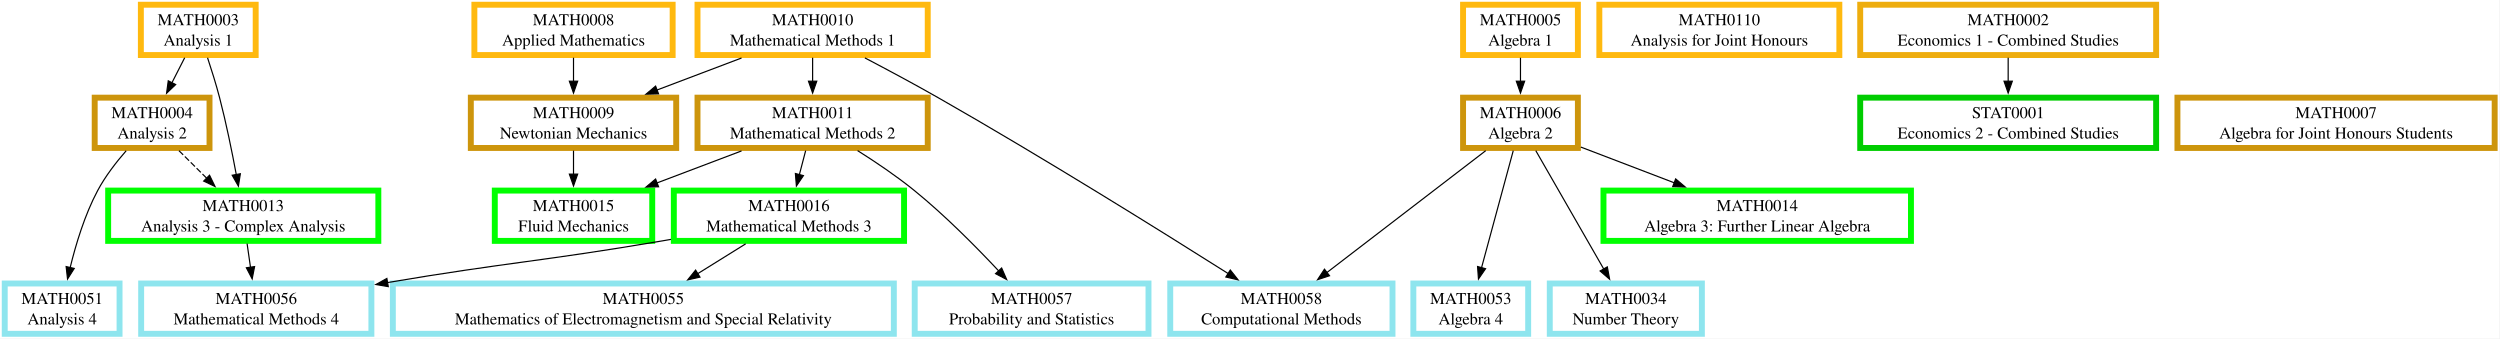
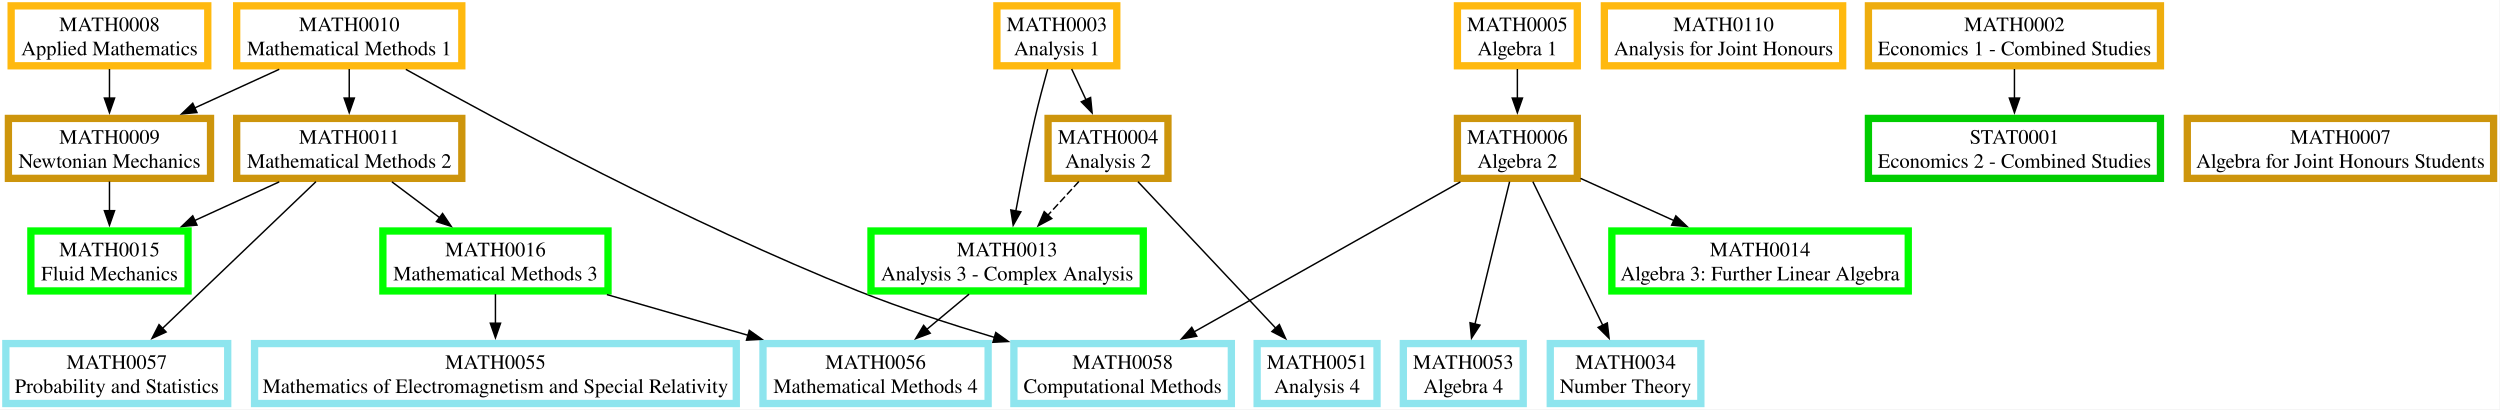
- <svg xmlns="http://www.w3.org/2000/svg" xmlns:xlink="http://www.w3.org/1999/xlink" width="2112pt" height="286pt" viewBox="0.00 0.00 2112.00 286.00">
-   <g id="graph0" class="graph" transform="scale(1 1) rotate(0) translate(4 282)">
-     <polygon fill="white" stroke="none" points="-4,4 -4,-282 2107.5,-282 2107.5,4 -4,4" />
+ <svg xmlns="http://www.w3.org/2000/svg" xmlns:xlink="http://www.w3.org/1999/xlink" width="1710pt" height="280pt" viewBox="0.00 0.00 1710.00 280.00">
+   <g id="graph0" class="graph" transform="scale(1 1) rotate(0) translate(4 276)">
+     <polygon fill="white" stroke="none" points="-4,4 -4,-276 1705.62,-276 1705.62,4 -4,4" />
    <g id="node1" class="node">
      <g id="a_node1">
-         <a xlink:href="https://www.ucl.ac.uk/mathematical-physical-sciences/sites/mathematical_physical_sciences/files/math0003.pdf" xlink:title="Year 1, term 1">
-           <polygon fill="white" stroke="#ffb90f" stroke-width="5" points="212,-278 115,-278 115,-235.5 212,-235.5 212,-278" />
-           <text xml:space="preserve" text-anchor="middle" x="163.5" y="-260.7" font-family="Times,serif" font-size="14.00">MATH0003</text>
-           <text xml:space="preserve" text-anchor="middle" x="163.5" y="-243.45" font-family="Times,serif" font-size="14.00">Analysis 1</text>
+         <a xlink:href="https://www.ucl.ac.uk/mathematical-physical-sciences/sites/mathematical_physical_sciences/files/math0010.pdf" xlink:title="Year 1, term 1">
+           <polygon fill="white" stroke="#ffb90f" stroke-width="5" points="311.88,-272 157.88,-272 157.88,-231 311.88,-231 311.88,-272" />
+           <text xml:space="preserve" text-anchor="middle" x="234.88" y="-254.7" font-family="Times,serif" font-size="14.00">MATH0010</text>
+           <text xml:space="preserve" text-anchor="middle" x="234.88" y="-238.2" font-family="Times,serif" font-size="14.00">Mathematical Methods 1</text>
+         </a>
+       </g>
+     </g>
+     <g id="node8" class="node">
+       <g id="a_node8">
+         <a xlink:href="https://www.ucl.ac.uk/mathematical-physical-sciences/sites/mathematical_physical_sciences/files/math0009.pdf" xlink:title="Year 1, term 2">
+           <polygon fill="white" stroke="#cd950c" stroke-width="5" points="140,-195 1.75,-195 1.75,-154 140,-154 140,-195" />
+           <text xml:space="preserve" text-anchor="middle" x="70.88" y="-177.7" font-family="Times,serif" font-size="14.00">MATH0009</text>
+           <text xml:space="preserve" text-anchor="middle" x="70.88" y="-161.2" font-family="Times,serif" font-size="14.00">Newtonian Mechanics</text>
+         </a>
+       </g>
+     </g>
+     <g id="edge3" class="edge">
+       <g id="a_edge3">
+         <a xlink:title="required prerequisite">
+           <path fill="none" stroke="black" d="M187,-228.61C168.89,-220.32 148.08,-210.81 129.12,-202.14" />
+           <polygon fill="black" stroke="black" points="130.74,-199.03 120.19,-198.05 127.83,-205.39 130.74,-199.03" />
        </a>
      </g>
    </g>
    <g id="node9" class="node">
      <g id="a_node9">
-         <a xlink:href="https://www.ucl.ac.uk/mathematical-physical-sciences/sites/mathematical_physical_sciences/files/math0004.pdf" xlink:title="Year 1, term 2">
-           <polygon fill="white" stroke="#cd950c" stroke-width="5" points="173,-199.5 76,-199.5 76,-157 173,-157 173,-199.5" />
-           <text xml:space="preserve" text-anchor="middle" x="124.5" y="-182.2" font-family="Times,serif" font-size="14.00">MATH0004</text>
-           <text xml:space="preserve" text-anchor="middle" x="124.5" y="-164.95" font-family="Times,serif" font-size="14.00">Analysis 2</text>
-         </a>
-       </g>
-     </g>
-     <g id="edge3" class="edge">
-       <g id="a_edge3">
-         <a xlink:title="required prerequisite">
-           <path fill="none" stroke="black" d="M152.01,-233.21C148.63,-226.58 144.86,-219.18 141.22,-212.04" />
-           <polygon fill="black" stroke="black" points="144.39,-210.56 136.73,-203.24 138.15,-213.74 144.39,-210.56" />
-         </a>
-       </g>
-     </g>
-     <g id="node12" class="node">
-       <g id="a_node12">
-         <a xlink:href="https://www.ucl.ac.uk/mathematical-physical-sciences/sites/mathematical_physical_sciences/files/math0013.pdf" xlink:title="Year 2, term 1">
-           <polygon fill="white" stroke="#00ff00" stroke-width="5" points="315.62,-121 87.37,-121 87.37,-78.5 315.62,-78.5 315.62,-121" />
-           <text xml:space="preserve" text-anchor="middle" x="201.5" y="-103.7" font-family="Times,serif" font-size="14.00">MATH0013</text>
-           <text xml:space="preserve" text-anchor="middle" x="201.5" y="-86.45" font-family="Times,serif" font-size="14.00">Analysis 3 - Complex Analysis</text>
-         </a>
-       </g>
-     </g>
-     <g id="edge6" class="edge">
-       <g id="a_edge6">
-         <a xlink:title="required prerequisite">
-           <path fill="none" stroke="black" d="M171.34,-233.2C174.73,-222.99 178.58,-210.71 181.5,-199.5 187.09,-178.05 192.04,-153.65 195.62,-134.46" />
-           <polygon fill="black" stroke="black" points="199.04,-135.22 197.4,-124.75 192.16,-133.96 199.04,-135.22" />
+         <a xlink:href="https://www.ucl.ac.uk/mathematical-physical-sciences/sites/mathematical_physical_sciences/files/math0011_3.pdf" xlink:title="Year 1, term 2">
+           <polygon fill="white" stroke="#cd950c" stroke-width="5" points="311.88,-195 157.88,-195 157.88,-154 311.88,-154 311.88,-195" />
+           <text xml:space="preserve" text-anchor="middle" x="234.88" y="-177.7" font-family="Times,serif" font-size="14.00">MATH0011</text>
+           <text xml:space="preserve" text-anchor="middle" x="234.88" y="-161.2" font-family="Times,serif" font-size="14.00">Mathematical Methods 2</text>
+         </a>
+       </g>
+     </g>
+     <g id="edge4" class="edge">
+       <g id="a_edge4">
+         <a xlink:title="required prerequisite">
+           <path fill="none" stroke="black" d="M234.88,-228.81C234.88,-222.56 234.88,-215.61 234.88,-208.83" />
+           <polygon fill="black" stroke="black" points="238.38,-208.92 234.88,-198.92 231.38,-208.92 238.38,-208.92" />
+         </a>
+       </g>
+     </g>
+     <g id="node18" class="node">
+       <g id="a_node18">
+         <a xlink:href="https://www.ucl.ac.uk/mathematical-physical-sciences/sites/mathematical_physical_sciences/files/math0058.pdf" xlink:title="Year 2 or 3, term 2">
+           <polygon fill="white" stroke="#8ee5ee" stroke-width="5" points="838.25,-41 689.5,-41 689.5,0 838.25,0 838.25,-41" />
+           <text xml:space="preserve" text-anchor="middle" x="763.88" y="-23.7" font-family="Times,serif" font-size="14.00">MATH0058</text>
+           <text xml:space="preserve" text-anchor="middle" x="763.88" y="-7.2" font-family="Times,serif" font-size="14.00">Computational Methods</text>
+         </a>
+       </g>
+     </g>
+     <g id="edge14" class="edge">
+       <g id="a_edge14">
+         <a xlink:title="required prerequisite">
+           <path fill="none" stroke="black" d="M273.57,-228.56C336.8,-193.3 466.89,-123.33 582.88,-77 612.78,-65.06 646.3,-54.13 676.3,-45.18" />
+           <polygon fill="black" stroke="black" points="677.12,-48.59 685.72,-42.41 675.14,-41.87 677.12,-48.59" />
        </a>
      </g>
    </g>
    <g id="node2" class="node">
      <g id="a_node2">
-         <a xlink:href="https://www.ucl.ac.uk/mathematical-physical-sciences/sites/mathematical_physical_sciences/files/math0010.pdf" xlink:title="Year 1, term 1">
-           <polygon fill="white" stroke="#ffb90f" stroke-width="5" points="779.75,-278 585.25,-278 585.25,-235.5 779.75,-235.5 779.75,-278" />
-           <text xml:space="preserve" text-anchor="middle" x="682.5" y="-260.7" font-family="Times,serif" font-size="14.00">MATH0010</text>
-           <text xml:space="preserve" text-anchor="middle" x="682.5" y="-243.45" font-family="Times,serif" font-size="14.00">Mathematical Methods 1</text>
-         </a>
-       </g>
-     </g>
-     <g id="node7" class="node">
-       <g id="a_node7">
-         <a xlink:href="https://www.ucl.ac.uk/mathematical-physical-sciences/sites/mathematical_physical_sciences/files/math0011_2.pdf" xlink:title="Year 1, term 2">
-           <polygon fill="white" stroke="#cd950c" stroke-width="5" points="779.75,-199.5 585.25,-199.5 585.25,-157 779.75,-157 779.75,-199.5" />
-           <text xml:space="preserve" text-anchor="middle" x="682.5" y="-182.2" font-family="Times,serif" font-size="14.00">MATH0011</text>
-           <text xml:space="preserve" text-anchor="middle" x="682.5" y="-164.95" font-family="Times,serif" font-size="14.00">Mathematical Methods 2</text>
-         </a>
-       </g>
-     </g>
-     <g id="edge1" class="edge">
-       <g id="a_edge1">
-         <a xlink:title="required prerequisite">
-           <path fill="none" stroke="black" d="M682.5,-233.21C682.5,-226.89 682.5,-219.87 682.5,-213.04" />
-           <polygon fill="black" stroke="black" points="686,-213.41 682.5,-203.41 679,-213.41 686,-213.41" />
+         <a xlink:href="https://www.ucl.ac.uk/mathematical-physical-sciences/sites/mathematical_physical_sciences/files/2025-09/math0003.pdf" xlink:title="Year 1, term 1">
+           <polygon fill="white" stroke="#ffb90f" stroke-width="5" points="759.88,-272 677.88,-272 677.88,-231 759.88,-231 759.88,-272" />
+           <text xml:space="preserve" text-anchor="middle" x="718.88" y="-254.7" font-family="Times,serif" font-size="14.00">MATH0003</text>
+           <text xml:space="preserve" text-anchor="middle" x="718.88" y="-238.2" font-family="Times,serif" font-size="14.00">Analysis 1</text>
        </a>
      </g>
    </g>
    <g id="node10" class="node">
      <g id="a_node10">
-         <a xlink:href="https://www.ucl.ac.uk/mathematical-physical-sciences/sites/mathematical_physical_sciences/files/math0009.pdf" xlink:title="Year 1, term 2">
-           <polygon fill="white" stroke="#cd950c" stroke-width="5" points="567.25,-199.5 393.75,-199.5 393.75,-157 567.25,-157 567.25,-199.5" />
-           <text xml:space="preserve" text-anchor="middle" x="480.5" y="-182.2" font-family="Times,serif" font-size="14.00">MATH0009</text>
-           <text xml:space="preserve" text-anchor="middle" x="480.5" y="-164.95" font-family="Times,serif" font-size="14.00">Newtonian Mechanics</text>
+         <a xlink:href="https://www.ucl.ac.uk/mathematical-physical-sciences/sites/mathematical_physical_sciences/files/math0004.pdf" xlink:title="Year 1, term 2">
+           <polygon fill="white" stroke="#cd950c" stroke-width="5" points="794.88,-195 712.88,-195 712.88,-154 794.88,-154 794.88,-195" />
+           <text xml:space="preserve" text-anchor="middle" x="753.88" y="-177.7" font-family="Times,serif" font-size="14.00">MATH0004</text>
+           <text xml:space="preserve" text-anchor="middle" x="753.88" y="-161.2" font-family="Times,serif" font-size="14.00">Analysis 2</text>
        </a>
      </g>
    </g>
    <g id="edge5" class="edge">
      <g id="a_edge5">
        <a xlink:title="required prerequisite">
-           <path fill="none" stroke="black" d="M622.44,-233C599.95,-224.49 574.2,-214.74 550.86,-205.9" />
-           <polygon fill="black" stroke="black" points="552.34,-202.71 541.74,-202.44 549.86,-209.26 552.34,-202.71" />
-         </a>
-       </g>
-     </g>
-     <g id="node22" class="node">
-       <g id="a_node22">
-         <a xlink:href="https://www.ucl.ac.uk/mathematical-physical-sciences/sites/mathematical_physical_sciences/files/math0058.pdf" xlink:title="Year 2 or 3, term 2">
-           <polygon fill="white" stroke="#8ee5ee" stroke-width="5" points="1172.38,-42.5 984.62,-42.5 984.62,0 1172.38,0 1172.38,-42.5" />
-           <text xml:space="preserve" text-anchor="middle" x="1078.5" y="-25.2" font-family="Times,serif" font-size="14.00">MATH0058</text>
-           <text xml:space="preserve" text-anchor="middle" x="1078.5" y="-7.95" font-family="Times,serif" font-size="14.00">Computational Methods</text>
-         </a>
-       </g>
-     </g>
-     <g id="edge19" class="edge">
-       <g id="a_edge19">
-         <a xlink:title="required prerequisite">
-           <path fill="none" stroke="black" d="M726.66,-233.08C745.82,-223.05 768.41,-210.96 788.5,-199.5 876.51,-149.32 976.91,-86.72 1033.49,-50.93" />
-           <polygon fill="black" stroke="black" points="1035.35,-53.9 1041.92,-45.59 1031.6,-47.99 1035.35,-53.9" />
+           <path fill="none" stroke="black" d="M729,-228.81C732.06,-222.26 735.48,-214.92 738.79,-207.83" />
+           <polygon fill="black" stroke="black" points="741.96,-209.32 743.01,-198.78 735.61,-206.36 741.96,-209.32" />
+         </a>
+       </g>
+     </g>
+     <g id="node15" class="node">
+       <g id="a_node15">
+         <a xlink:href="https://www.ucl.ac.uk/mathematical-physical-sciences/sites/mathematical_physical_sciences/files/2025-09/math0013_0.pdf" xlink:title="Year 2, term 1">
+           <polygon fill="white" stroke="#00ff00" stroke-width="5" points="778,-118 591.75,-118 591.75,-77 778,-77 778,-118" />
+           <text xml:space="preserve" text-anchor="middle" x="684.88" y="-100.7" font-family="Times,serif" font-size="14.00">MATH0013</text>
+           <text xml:space="preserve" text-anchor="middle" x="684.88" y="-84.2" font-family="Times,serif" font-size="14.00">Analysis 3 - Complex Analysis</text>
+         </a>
+       </g>
+     </g>
+     <g id="edge10" class="edge">
+       <g id="a_edge10">
+         <a xlink:title="required prerequisite">
+           <path fill="none" stroke="black" d="M712.61,-228.71C709.77,-218.51 706.48,-206.18 703.88,-195 698.98,-174.03 694.3,-150.3 690.81,-131.62" />
+           <polygon fill="black" stroke="black" points="694.27,-131.13 689.02,-121.93 687.39,-132.4 694.27,-131.13" />
        </a>
      </g>
    </g>
    <g id="node3" class="node">
      <g id="a_node3">
        <a xlink:href="https://www.ucl.ac.uk/mathematical-physical-sciences/sites/mathematical_physical_sciences/files/math0110_1.pdf" xlink:title="Year 1, term 1">
-           <polygon fill="white" stroke="#ffb90f" stroke-width="5" points="1549.88,-278 1347.12,-278 1347.12,-235.5 1549.88,-235.5 1549.88,-278" />
-           <text xml:space="preserve" text-anchor="middle" x="1448.5" y="-260.7" font-family="Times,serif" font-size="14.00">MATH0110</text>
-           <text xml:space="preserve" text-anchor="middle" x="1448.5" y="-243.45" font-family="Times,serif" font-size="14.00">Analysis for Joint Honours</text>
+           <polygon fill="white" stroke="#ffb90f" stroke-width="5" points="1256.38,-272 1093.38,-272 1093.38,-231 1256.38,-231 1256.38,-272" />
+           <text xml:space="preserve" text-anchor="middle" x="1174.88" y="-254.7" font-family="Times,serif" font-size="14.00">MATH0110</text>
+           <text xml:space="preserve" text-anchor="middle" x="1174.88" y="-238.2" font-family="Times,serif" font-size="14.00">Analysis for Joint Honours</text>
        </a>
      </g>
    </g>
    <g id="node4" class="node">
      <g id="a_node4">
-         <a xlink:href="https://www.ucl.ac.uk/mathematical-physical-sciences/sites/mathematical_physical_sciences/files/math0005.pdf" xlink:title="Year 1, term 1">
-           <polygon fill="white" stroke="#ffb90f" stroke-width="5" points="1329,-278 1232,-278 1232,-235.5 1329,-235.5 1329,-278" />
-           <text xml:space="preserve" text-anchor="middle" x="1280.5" y="-260.7" font-family="Times,serif" font-size="14.00">MATH0005</text>
-           <text xml:space="preserve" text-anchor="middle" x="1280.5" y="-243.45" font-family="Times,serif" font-size="14.00">Algebra 1</text>
-         </a>
-       </g>
-     </g>
-     <g id="node8" class="node">
-       <g id="a_node8">
+         <a xlink:href="https://www.ucl.ac.uk/mathematical-physical-sciences/sites/mathematical_physical_sciences/files/2025-09/math0005 syllabus.pdf" xlink:title="Year 1, term 1">
+           <polygon fill="white" stroke="#ffb90f" stroke-width="5" points="1074.88,-272 992.88,-272 992.88,-231 1074.88,-231 1074.88,-272" />
+           <text xml:space="preserve" text-anchor="middle" x="1033.88" y="-254.7" font-family="Times,serif" font-size="14.00">MATH0005</text>
+           <text xml:space="preserve" text-anchor="middle" x="1033.88" y="-238.2" font-family="Times,serif" font-size="14.00">Algebra 1</text>
+         </a>
+       </g>
+     </g>
+     <g id="node7" class="node">
+       <g id="a_node7">
        <a xlink:href="https://www.ucl.ac.uk/mathematical-physical-sciences/sites/mathematical_physical_sciences/files/math0006.pdf" xlink:title="Year 1, term 2">
-           <polygon fill="white" stroke="#cd950c" stroke-width="5" points="1329,-199.5 1232,-199.5 1232,-157 1329,-157 1329,-199.5" />
-           <text xml:space="preserve" text-anchor="middle" x="1280.5" y="-182.2" font-family="Times,serif" font-size="14.00">MATH0006</text>
-           <text xml:space="preserve" text-anchor="middle" x="1280.5" y="-164.95" font-family="Times,serif" font-size="14.00">Algebra 2</text>
-         </a>
-       </g>
-     </g>
-     <g id="edge2" class="edge">
-       <g id="a_edge2">
-         <a xlink:title="required prerequisite">
-           <path fill="none" stroke="black" d="M1280.5,-233.21C1280.5,-226.89 1280.5,-219.87 1280.5,-213.04" />
-           <polygon fill="black" stroke="black" points="1284,-213.41 1280.5,-203.41 1277,-213.41 1284,-213.41" />
+           <polygon fill="white" stroke="#cd950c" stroke-width="5" points="1074.88,-195 992.88,-195 992.88,-154 1074.88,-154 1074.88,-195" />
+           <text xml:space="preserve" text-anchor="middle" x="1033.88" y="-177.7" font-family="Times,serif" font-size="14.00">MATH0006</text>
+           <text xml:space="preserve" text-anchor="middle" x="1033.88" y="-161.2" font-family="Times,serif" font-size="14.00">Algebra 2</text>
+         </a>
+       </g>
+     </g>
+     <g id="edge1" class="edge">
+       <g id="a_edge1">
+         <a xlink:title="required prerequisite">
+           <path fill="none" stroke="black" d="M1033.88,-228.81C1033.88,-222.56 1033.88,-215.61 1033.88,-208.83" />
+           <polygon fill="black" stroke="black" points="1037.38,-208.92 1033.88,-198.92 1030.38,-208.92 1037.38,-208.92" />
        </a>
      </g>
    </g>
    <g id="node5" class="node">
      <g id="a_node5">
        <a xlink:href="https://www.ucl.ac.uk/mathematical-physical-sciences/sites/mathematical_physical_sciences/files/math0008.pdf" xlink:title="Year 1, term 1">
-           <polygon fill="white" stroke="#ffb90f" stroke-width="5" points="564.25,-278 396.75,-278 396.75,-235.5 564.25,-235.5 564.25,-278" />
-           <text xml:space="preserve" text-anchor="middle" x="480.5" y="-260.7" font-family="Times,serif" font-size="14.00">MATH0008</text>
-           <text xml:space="preserve" text-anchor="middle" x="480.5" y="-243.45" font-family="Times,serif" font-size="14.00">Applied Mathematics</text>
-         </a>
-       </g>
-     </g>
-     <g id="edge4" class="edge">
-       <g id="a_edge4">
-         <a xlink:title="required prerequisite">
-           <path fill="none" stroke="black" d="M480.5,-233.21C480.5,-226.89 480.5,-219.87 480.5,-213.04" />
-           <polygon fill="black" stroke="black" points="484,-213.41 480.5,-203.41 477,-213.41 484,-213.41" />
+           <polygon fill="white" stroke="#ffb90f" stroke-width="5" points="138.12,-272 3.62,-272 3.62,-231 138.12,-231 138.12,-272" />
+           <text xml:space="preserve" text-anchor="middle" x="70.88" y="-254.7" font-family="Times,serif" font-size="14.00">MATH0008</text>
+           <text xml:space="preserve" text-anchor="middle" x="70.88" y="-238.2" font-family="Times,serif" font-size="14.00">Applied Mathematics</text>
+         </a>
+       </g>
+     </g>
+     <g id="edge2" class="edge">
+       <g id="a_edge2">
+         <a xlink:title="required prerequisite">
+           <path fill="none" stroke="black" d="M70.88,-228.81C70.88,-222.56 70.88,-215.61 70.88,-208.83" />
+           <polygon fill="black" stroke="black" points="74.38,-208.92 70.88,-198.92 67.38,-208.92 74.38,-208.92" />
        </a>
      </g>
    </g>
    <g id="node6" class="node">
      <g id="a_node6">
        <a xlink:href="https://www.ucl.ac.uk/mathematical-physical-sciences/sites/mathematical_physical_sciences/files/math0002.pdf" xlink:title="Year 1, term 1 and 2">
-           <polygon fill="white" stroke="#eead0e" stroke-width="5" points="1817.5,-278 1567.5,-278 1567.5,-235.5 1817.5,-235.5 1817.5,-278" />
-           <text xml:space="preserve" text-anchor="middle" x="1692.5" y="-260.7" font-family="Times,serif" font-size="14.00">MATH0002</text>
-           <text xml:space="preserve" text-anchor="middle" x="1692.5" y="-243.45" font-family="Times,serif" font-size="14.00">Economics 1 - Combined Studies</text>
+           <polygon fill="white" stroke="#eead0e" stroke-width="5" points="1473.75,-272 1274,-272 1274,-231 1473.75,-231 1473.75,-272" />
+           <text xml:space="preserve" text-anchor="middle" x="1373.88" y="-254.7" font-family="Times,serif" font-size="14.00">MATH0002</text>
+           <text xml:space="preserve" text-anchor="middle" x="1373.88" y="-238.2" font-family="Times,serif" font-size="14.00">Economics 1 - Combined Studies</text>
        </a>
      </g>
    </g>
    <g id="node16" class="node">
      <g id="a_node16">
        <a xlink:href="https://www.ucl.ac.uk/mathematical-physical-sciences/sites/mathematical_physical_sciences/files/stat0001.pdf" xlink:title="Year 2, term 1 and 2">
-           <polygon fill="white" stroke="#00cd00" stroke-width="5" points="1817.5,-199.5 1567.5,-199.5 1567.5,-157 1817.5,-157 1817.5,-199.5" />
-           <text xml:space="preserve" text-anchor="middle" x="1692.5" y="-182.2" font-family="Times,serif" font-size="14.00">STAT0001</text>
-           <text xml:space="preserve" text-anchor="middle" x="1692.5" y="-164.95" font-family="Times,serif" font-size="14.00">Economics 2 - Combined Studies</text>
+           <polygon fill="white" stroke="#00cd00" stroke-width="5" points="1473.75,-195 1274,-195 1274,-154 1473.75,-154 1473.75,-195" />
+           <text xml:space="preserve" text-anchor="middle" x="1373.88" y="-177.7" font-family="Times,serif" font-size="14.00">STAT0001</text>
+           <text xml:space="preserve" text-anchor="middle" x="1373.88" y="-161.2" font-family="Times,serif" font-size="14.00">Economics 2 - Combined Studies</text>
        </a>
      </g>
    </g>
    <g id="edge12" class="edge">
      <g id="a_edge12">
        <a xlink:title="required prerequisite">
-           <path fill="none" stroke="black" d="M1692.5,-233.21C1692.5,-226.89 1692.5,-219.87 1692.5,-213.04" />
-           <polygon fill="black" stroke="black" points="1696,-213.41 1692.5,-203.41 1689,-213.41 1696,-213.41" />
-         </a>
-       </g>
-     </g>
-     <g id="node14" class="node">
-       <g id="a_node14">
-         <a xlink:href="https://www.ucl.ac.uk/mathematical-physical-sciences/sites/mathematical_physical_sciences/files/math0016.pdf" xlink:title="Year 2, term 1">
-           <polygon fill="white" stroke="#00ff00" stroke-width="5" points="759.75,-121 565.25,-121 565.25,-78.5 759.75,-78.5 759.75,-121" />
-           <text xml:space="preserve" text-anchor="middle" x="662.5" y="-103.7" font-family="Times,serif" font-size="14.00">MATH0016</text>
-           <text xml:space="preserve" text-anchor="middle" x="662.5" y="-86.45" font-family="Times,serif" font-size="14.00">Mathematical Methods 3</text>
-         </a>
-       </g>
-     </g>
-     <g id="edge9" class="edge">
-       <g id="a_edge9">
-         <a xlink:title="required prerequisite">
-           <path fill="none" stroke="black" d="M676.61,-154.71C674.91,-148.23 673.03,-141.03 671.2,-134.04" />
-           <polygon fill="black" stroke="black" points="674.72,-133.65 668.8,-124.86 667.95,-135.42 674.72,-133.65" />
-         </a>
-       </g>
-     </g>
-     <g id="node15" class="node">
-       <g id="a_node15">
-         <a xlink:href="https://www.ucl.ac.uk/mathematical-physical-sciences/sites/mathematical_physical_sciences/files/math0015.pdf" xlink:title="Year 2, term 1">
-           <polygon fill="white" stroke="#00ff00" stroke-width="5" points="547,-121 414,-121 414,-78.5 547,-78.5 547,-121" />
-           <text xml:space="preserve" text-anchor="middle" x="480.5" y="-103.7" font-family="Times,serif" font-size="14.00">MATH0015</text>
-           <text xml:space="preserve" text-anchor="middle" x="480.5" y="-86.45" font-family="Times,serif" font-size="14.00">Fluid Mechanics</text>
-         </a>
-       </g>
-     </g>
-     <g id="edge10" class="edge">
-       <g id="a_edge10">
-         <a xlink:title="required prerequisite">
-           <path fill="none" stroke="black" d="M622.44,-154.5C599.95,-145.99 574.2,-136.24 550.86,-127.4" />
-           <polygon fill="black" stroke="black" points="552.34,-124.21 541.74,-123.94 549.86,-130.76 552.34,-124.21" />
-         </a>
-       </g>
-     </g>
-     <g id="node23" class="node">
-       <g id="a_node23">
-         <a xlink:href="https://www.ucl.ac.uk/mathematical-physical-sciences/sites/mathematical_physical_sciences/files/math0057.pdf" xlink:title="Year 2 or 3, term 2">
-           <polygon fill="white" stroke="#8ee5ee" stroke-width="5" points="966.25,-42.5 768.75,-42.5 768.75,0 966.25,0 966.25,-42.5" />
-           <text xml:space="preserve" text-anchor="middle" x="867.5" y="-25.2" font-family="Times,serif" font-size="14.00">MATH0057</text>
-           <text xml:space="preserve" text-anchor="middle" x="867.5" y="-7.95" font-family="Times,serif" font-size="14.00">Probability and Statistics</text>
-         </a>
-       </g>
-     </g>
-     <g id="edge21" class="edge">
-       <g id="a_edge21">
-         <a xlink:title="required prerequisite">
-           <path fill="none" stroke="black" d="M720.49,-154.76C735.89,-145.05 753.54,-133.14 768.5,-121 794.23,-100.12 820.67,-73.43 839.74,-53.07" />
-           <polygon fill="black" stroke="black" points="842.18,-55.58 846.42,-45.87 837.05,-50.82 842.18,-55.58" />
-         </a>
-       </g>
-     </g>
-     <g id="node13" class="node">
-       <g id="a_node13">
-         <a xlink:href="https://www.ucl.ac.uk/mathematical-physical-sciences/sites/mathematical_physical_sciences/files/math0014.pdf" xlink:title="Year 2, term 1">
-           <polygon fill="white" stroke="#00ff00" stroke-width="5" points="1610.38,-121 1350.62,-121 1350.62,-78.5 1610.38,-78.5 1610.38,-121" />
-           <text xml:space="preserve" text-anchor="middle" x="1480.5" y="-103.7" font-family="Times,serif" font-size="14.00">MATH0014</text>
-           <text xml:space="preserve" text-anchor="middle" x="1480.5" y="-86.45" font-family="Times,serif" font-size="14.00">Algebra 3: Further Linear Algebra</text>
-         </a>
-       </g>
-     </g>
-     <g id="edge8" class="edge">
-       <g id="a_edge8">
-         <a xlink:title="required prerequisite">
-           <path fill="none" stroke="black" d="M1331.49,-157.75C1355.49,-148.57 1384.5,-137.47 1410.53,-127.52" />
-           <polygon fill="black" stroke="black" points="1411.59,-130.86 1419.68,-124.02 1409.09,-124.32 1411.59,-130.86" />
-         </a>
-       </g>
-     </g>
-     <g id="node19" class="node">
-       <g id="a_node19">
-         <a xlink:href="https://www.ucl.ac.uk/mathematical-physical-sciences/sites/mathematical_physical_sciences/files/math0053.pdf" xlink:title="Year 2 or 3, term 2">
-           <polygon fill="white" stroke="#8ee5ee" stroke-width="5" points="1287,-42.5 1190,-42.5 1190,0 1287,0 1287,-42.5" />
-           <text xml:space="preserve" text-anchor="middle" x="1238.5" y="-25.2" font-family="Times,serif" font-size="14.00">MATH0053</text>
-           <text xml:space="preserve" text-anchor="middle" x="1238.5" y="-7.95" font-family="Times,serif" font-size="14.00">Algebra 4</text>
+           <path fill="none" stroke="black" d="M1373.88,-228.81C1373.88,-222.56 1373.88,-215.61 1373.88,-208.83" />
+           <polygon fill="black" stroke="black" points="1377.38,-208.92 1373.88,-198.92 1370.38,-208.92 1377.38,-208.92" />
+         </a>
+       </g>
+     </g>
+     <g id="node12" class="node">
+       <g id="a_node12">
+         <a xlink:href="https://www.ucl.ac.uk/mathematical-physical-sciences/sites/mathematical_physical_sciences/files/2025-09/math0014_0.pdf" xlink:title="Year 2, term 1">
+           <polygon fill="white" stroke="#00ff00" stroke-width="5" points="1301.25,-118 1098.5,-118 1098.5,-77 1301.25,-77 1301.25,-118" />
+           <text xml:space="preserve" text-anchor="middle" x="1199.88" y="-100.7" font-family="Times,serif" font-size="14.00">MATH0014</text>
+           <text xml:space="preserve" text-anchor="middle" x="1199.88" y="-84.2" font-family="Times,serif" font-size="14.00">Algebra 3: Further Linear Algebra</text>
+         </a>
+       </g>
+     </g>
+     <g id="edge6" class="edge">
+       <g id="a_edge6">
+         <a xlink:title="required prerequisite">
+           <path fill="none" stroke="black" d="M1077.06,-153.99C1096.53,-145.19 1119.84,-134.66 1140.9,-125.15" />
+           <polygon fill="black" stroke="black" points="1142.29,-128.36 1149.97,-121.05 1139.41,-121.98 1142.29,-128.36" />
        </a>
      </g>
    </g>
    <g id="edge15" class="edge">
      <g id="a_edge15">
        <a xlink:title="required prerequisite">
-           <path fill="none" stroke="black" d="M1274.39,-154.71C1267.33,-128.65 1255.64,-85.52 1247.53,-55.58" />
-           <polygon fill="black" stroke="black" points="1251,-55.01 1245.01,-46.28 1244.25,-56.84 1251,-55.01" />
+           <path fill="none" stroke="black" d="M994.9,-151.56C946.75,-124.45 864.79,-78.31 812.55,-48.9" />
+           <polygon fill="black" stroke="black" points="814.59,-46.03 804.15,-44.18 811.15,-52.13 814.59,-46.03" />
        </a>
      </g>
    </g>
    <g id="node20" class="node">
      <g id="a_node20">
        <a xlink:href="https://www.ucl.ac.uk/mathematical-physical-sciences/sites/mathematical_physical_sciences/files/math0034.pdf" xlink:title="Year 2 or 3, term 2">
-           <polygon fill="white" stroke="#8ee5ee" stroke-width="5" points="1433.75,-42.5 1305.25,-42.5 1305.25,0 1433.75,0 1433.75,-42.5" />
-           <text xml:space="preserve" text-anchor="middle" x="1369.5" y="-25.2" font-family="Times,serif" font-size="14.00">MATH0034</text>
-           <text xml:space="preserve" text-anchor="middle" x="1369.5" y="-7.95" font-family="Times,serif" font-size="14.00">Number Theory</text>
-         </a>
-       </g>
-     </g>
-     <g id="edge16" class="edge">
-       <g id="a_edge16">
-         <a xlink:title="required prerequisite">
-           <path fill="none" stroke="black" d="M1293.44,-154.71C1308.54,-128.42 1333.61,-84.76 1350.81,-54.79" />
-           <polygon fill="black" stroke="black" points="1353.85,-56.54 1355.79,-46.13 1347.77,-53.06 1353.85,-56.54" />
+           <polygon fill="white" stroke="#8ee5ee" stroke-width="5" points="1159.38,-41 1056.38,-41 1056.38,0 1159.38,0 1159.38,-41" />
+           <text xml:space="preserve" text-anchor="middle" x="1107.88" y="-23.7" font-family="Times,serif" font-size="14.00">MATH0034</text>
+           <text xml:space="preserve" text-anchor="middle" x="1107.88" y="-7.2" font-family="Times,serif" font-size="14.00">Number Theory</text>
+         </a>
+       </g>
+     </g>
+     <g id="edge18" class="edge">
+       <g id="a_edge18">
+         <a xlink:title="required prerequisite">
+           <path fill="none" stroke="black" d="M1044.48,-151.72C1057.01,-125.99 1077.96,-82.95 1092.33,-53.44" />
+           <polygon fill="black" stroke="black" points="1095.4,-55.12 1096.63,-44.6 1089.11,-52.06 1095.4,-55.12" />
+         </a>
+       </g>
+     </g>
+     <g id="node21" class="node">
+       <g id="a_node21">
+         <a xlink:href="https://www.ucl.ac.uk/mathematical-physical-sciences/sites/mathematical_physical_sciences/files/math0053.pdf" xlink:title="Year 2 or 3, term 2">
+           <polygon fill="white" stroke="#8ee5ee" stroke-width="5" points="1037.88,-41 955.88,-41 955.88,0 1037.88,0 1037.88,-41" />
+           <text xml:space="preserve" text-anchor="middle" x="996.88" y="-23.7" font-family="Times,serif" font-size="14.00">MATH0053</text>
+           <text xml:space="preserve" text-anchor="middle" x="996.88" y="-7.2" font-family="Times,serif" font-size="14.00">Algebra 4</text>
+         </a>
+       </g>
+     </g>
+     <g id="edge19" class="edge">
+       <g id="a_edge19">
+         <a xlink:title="required prerequisite">
+           <path fill="none" stroke="black" d="M1028.57,-151.72C1022.36,-126.21 1012.02,-83.7 1004.84,-54.22" />
+           <polygon fill="black" stroke="black" points="1008.29,-53.6 1002.52,-44.71 1001.49,-55.25 1008.29,-53.6" />
+         </a>
+       </g>
+     </g>
+     <g id="node14" class="node">
+       <g id="a_node14">
+         <a xlink:href="https://www.ucl.ac.uk/mathematical-physical-sciences/sites/mathematical_physical_sciences/files/2025-09/math0015.pdf" xlink:title="Year 2, term 1">
+           <polygon fill="white" stroke="#00ff00" stroke-width="5" points="124.62,-118 17.12,-118 17.12,-77 124.62,-77 124.62,-118" />
+           <text xml:space="preserve" text-anchor="middle" x="70.88" y="-100.7" font-family="Times,serif" font-size="14.00">MATH0015</text>
+           <text xml:space="preserve" text-anchor="middle" x="70.88" y="-84.2" font-family="Times,serif" font-size="14.00">Fluid Mechanics</text>
+         </a>
+       </g>
+     </g>
+     <g id="edge9" class="edge">
+       <g id="a_edge9">
+         <a xlink:title="required prerequisite">
+           <path fill="none" stroke="black" d="M70.88,-151.81C70.88,-145.56 70.88,-138.61 70.88,-131.83" />
+           <polygon fill="black" stroke="black" points="74.38,-131.92 70.88,-121.92 67.38,-131.92 74.38,-131.92" />
+         </a>
+       </g>
+     </g>
+     <g id="node13" class="node">
+       <g id="a_node13">
+         <a xlink:href="https://www.ucl.ac.uk/mathematical-physical-sciences/sites/mathematical_physical_sciences/files/2025-09/math0016_0.pdf" xlink:title="Year 2, term 1">
+           <polygon fill="white" stroke="#00ff00" stroke-width="5" points="411.88,-118 257.88,-118 257.88,-77 411.88,-77 411.88,-118" />
+           <text xml:space="preserve" text-anchor="middle" x="334.88" y="-100.7" font-family="Times,serif" font-size="14.00">MATH0016</text>
+           <text xml:space="preserve" text-anchor="middle" x="334.88" y="-84.2" font-family="Times,serif" font-size="14.00">Mathematical Methods 3</text>
+         </a>
+       </g>
+     </g>
+     <g id="edge7" class="edge">
+       <g id="a_edge7">
+         <a xlink:title="required prerequisite">
+           <path fill="none" stroke="black" d="M264.07,-151.61C274.34,-143.9 286.03,-135.13 296.92,-126.97" />
+           <polygon fill="black" stroke="black" points="298.71,-130 304.61,-121.2 294.51,-124.4 298.71,-130" />
+         </a>
+       </g>
+     </g>
+     <g id="edge8" class="edge">
+       <g id="a_edge8">
+         <a xlink:title="required prerequisite">
+           <path fill="none" stroke="black" d="M187,-151.61C168.89,-143.32 148.08,-133.81 129.12,-125.14" />
+           <polygon fill="black" stroke="black" points="130.74,-122.03 120.19,-121.05 127.83,-128.39 130.74,-122.03" />
+         </a>
+       </g>
+     </g>
+     <g id="node22" class="node">
+       <g id="a_node22">
+         <a xlink:href="https://www.ucl.ac.uk/mathematical-physical-sciences/sites/mathematical_physical_sciences/files/math0057.pdf" xlink:title="Year 2 or 3, term 2">
+           <polygon fill="white" stroke="#8ee5ee" stroke-width="5" points="151.75,-41 0,-41 0,0 151.75,0 151.75,-41" />
+           <text xml:space="preserve" text-anchor="middle" x="75.88" y="-23.7" font-family="Times,serif" font-size="14.00">MATH0057</text>
+           <text xml:space="preserve" text-anchor="middle" x="75.88" y="-7.2" font-family="Times,serif" font-size="14.00">Probability and Statistics</text>
        </a>
      </g>
    </g>
    <g id="edge20" class="edge">
      <g id="a_edge20">
        <a xlink:title="required prerequisite">
-           <path fill="none" stroke="black" d="M1251.13,-154.71C1215.67,-127.51 1155.95,-81.68 1116.88,-51.7" />
-           <polygon fill="black" stroke="black" points="1119.17,-49.05 1109.11,-45.74 1114.91,-54.6 1119.17,-49.05" />
-         </a>
-       </g>
-     </g>
-     <g id="edge7" class="edge">
-       <g id="a_edge7">
+           <path fill="none" stroke="black" d="M212.09,-151.72C184.54,-125.39 138.03,-80.92 107.14,-51.39" />
+           <polygon fill="black" stroke="black" points="109.61,-48.91 99.97,-44.53 104.78,-53.97 109.61,-48.91" />
+         </a>
+       </g>
+     </g>
+     <g id="edge11" class="edge">
+       <g id="a_edge11">
        <a xlink:title="recommended prerequisite">
-           <path fill="none" stroke="black" stroke-dasharray="5,2" d="M147.19,-154.71C154.64,-147.31 163.05,-138.95 170.98,-131.07" />
-           <polygon fill="black" stroke="black" points="173.01,-133.99 177.64,-124.46 168.08,-129.02 173.01,-133.99" />
+           <path fill="none" stroke="black" stroke-dasharray="5,2" d="M733.92,-151.81C727.25,-144.56 719.7,-136.36 712.56,-128.59" />
+           <polygon fill="black" stroke="black" points="715.4,-126.51 706.05,-121.52 710.25,-131.25 715.4,-126.51" />
        </a>
      </g>
    </g>
    <g id="node17" class="node">
      <g id="a_node17">
        <a xlink:href="https://www.ucl.ac.uk/mathematical-physical-sciences/sites/mathematical_physical_sciences/files/math0051.pdf" xlink:title="Year 2 or 3, term 2">
-           <polygon fill="white" stroke="#8ee5ee" stroke-width="5" points="97,-42.5 0,-42.5 0,0 97,0 97,-42.5" />
-           <text xml:space="preserve" text-anchor="middle" x="48.5" y="-25.2" font-family="Times,serif" font-size="14.00">MATH0051</text>
-           <text xml:space="preserve" text-anchor="middle" x="48.5" y="-7.95" font-family="Times,serif" font-size="14.00">Analysis 4</text>
+           <polygon fill="white" stroke="#8ee5ee" stroke-width="5" points="937.88,-41 855.88,-41 855.88,0 937.88,0 937.88,-41" />
+           <text xml:space="preserve" text-anchor="middle" x="896.88" y="-23.7" font-family="Times,serif" font-size="14.00">MATH0051</text>
+           <text xml:space="preserve" text-anchor="middle" x="896.88" y="-7.2" font-family="Times,serif" font-size="14.00">Analysis 4</text>
        </a>
      </g>
    </g>
    <g id="edge13" class="edge">
      <g id="a_edge13">
        <a xlink:title="required prerequisite">
-           <path fill="none" stroke="black" d="M102.59,-154.64C94.1,-144.91 84.91,-133.02 78.5,-121 67.62,-100.61 60.09,-75.71 55.29,-56.01" />
-           <polygon fill="black" stroke="black" points="58.71,-55.23 53.06,-46.27 51.88,-56.8 58.71,-55.23" />
-         </a>
-       </g>
-     </g>
-     <g id="edge11" class="edge">
-       <g id="a_edge11">
-         <a xlink:title="required prerequisite">
-           <path fill="none" stroke="black" d="M480.5,-154.71C480.5,-148.39 480.5,-141.37 480.5,-134.54" />
-           <polygon fill="black" stroke="black" points="484,-134.91 480.5,-124.91 477,-134.91 484,-134.91" />
+           <path fill="none" stroke="black" d="M774.36,-151.72C799.11,-125.42 840.85,-81.05 868.63,-51.52" />
+           <polygon fill="black" stroke="black" points="871.08,-54.02 875.39,-44.34 865.99,-49.23 871.08,-54.02" />
        </a>
      </g>
    </g>
    <g id="node11" class="node">
      <g id="a_node11">
        <a xlink:href="https://www.ucl.ac.uk/mathematical-physical-sciences/sites/mathematical_physical_sciences/files/math0007.pdf" xlink:title="Year 1, term 2">
-           <polygon fill="white" stroke="#cd950c" stroke-width="5" points="2103.5,-199.5 1835.5,-199.5 1835.5,-157 2103.5,-157 2103.5,-199.5" />
-           <text xml:space="preserve" text-anchor="middle" x="1969.5" y="-182.2" font-family="Times,serif" font-size="14.00">MATH0007</text>
-           <text xml:space="preserve" text-anchor="middle" x="1969.5" y="-164.95" font-family="Times,serif" font-size="14.00">Algebra for Joint Honours Students</text>
-         </a>
-       </g>
-     </g>
-     <g id="node21" class="node">
-       <g id="a_node21">
+           <polygon fill="white" stroke="#cd950c" stroke-width="5" points="1701.62,-195 1492.12,-195 1492.12,-154 1701.62,-154 1701.62,-195" />
+           <text xml:space="preserve" text-anchor="middle" x="1596.88" y="-177.7" font-family="Times,serif" font-size="14.00">MATH0007</text>
+           <text xml:space="preserve" text-anchor="middle" x="1596.88" y="-161.2" font-family="Times,serif" font-size="14.00">Algebra for Joint Honours Students</text>
+         </a>
+       </g>
+     </g>
+     <g id="node19" class="node">
+       <g id="a_node19">
        <a xlink:href="https://www.ucl.ac.uk/mathematical-physical-sciences/sites/mathematical_physical_sciences/files/math0056.pdf" xlink:title="Year 2 or 3, term 2">
-           <polygon fill="white" stroke="#8ee5ee" stroke-width="5" points="309.75,-42.5 115.25,-42.5 115.25,0 309.75,0 309.75,-42.5" />
-           <text xml:space="preserve" text-anchor="middle" x="212.5" y="-25.2" font-family="Times,serif" font-size="14.00">MATH0056</text>
-           <text xml:space="preserve" text-anchor="middle" x="212.5" y="-7.95" font-family="Times,serif" font-size="14.00">Mathematical Methods 4</text>
+           <polygon fill="white" stroke="#8ee5ee" stroke-width="5" points="671.88,-41 517.88,-41 517.88,0 671.88,0 671.88,-41" />
+           <text xml:space="preserve" text-anchor="middle" x="594.88" y="-23.7" font-family="Times,serif" font-size="14.00">MATH0056</text>
+           <text xml:space="preserve" text-anchor="middle" x="594.88" y="-7.2" font-family="Times,serif" font-size="14.00">Mathematical Methods 4</text>
        </a>
      </g>
    </g>
    <g id="edge17" class="edge">
      <g id="a_edge17">
        <a xlink:title="required prerequisite">
-           <path fill="none" stroke="black" d="M204.74,-76.21C205.65,-69.89 206.66,-62.87 207.64,-56.04" />
-           <polygon fill="black" stroke="black" points="211.07,-56.79 209.03,-46.39 204.14,-55.79 211.07,-56.79" />
-         </a>
-       </g>
-     </g>
-     <g id="node18" class="node">
-       <g id="a_node18">
+           <path fill="none" stroke="black" d="M411.13,-74.5C441.42,-65.77 476.44,-55.66 507.73,-46.64" />
+           <polygon fill="black" stroke="black" points="508.53,-50.05 517.17,-43.91 506.59,-43.32 508.53,-50.05" />
+         </a>
+       </g>
+     </g>
+     <g id="node23" class="node">
+       <g id="a_node23">
        <a xlink:href="https://www.ucl.ac.uk/mathematical-physical-sciences/sites/mathematical_physical_sciences/files/math0055_3.pdf" xlink:title="Year 2 or 3, term 2">
-           <polygon fill="white" stroke="#8ee5ee" stroke-width="5" points="751.12,-42.5 327.88,-42.5 327.88,0 751.12,0 751.12,-42.5" />
-           <text xml:space="preserve" text-anchor="middle" x="539.5" y="-25.2" font-family="Times,serif" font-size="14.00">MATH0055</text>
-           <text xml:space="preserve" text-anchor="middle" x="539.5" y="-7.95" font-family="Times,serif" font-size="14.00">Mathematics of Electromagnetism and Special Relativity</text>
-         </a>
-       </g>
-     </g>
-     <g id="edge14" class="edge">
-       <g id="a_edge14">
-         <a xlink:title="required prerequisite">
-           <path fill="none" stroke="black" d="M625.93,-76C613.16,-68.07 598.68,-59.05 585.26,-50.71" />
-           <polygon fill="black" stroke="black" points="587.34,-47.88 577,-45.58 583.65,-53.83 587.34,-47.88" />
-         </a>
-       </g>
-     </g>
-     <g id="edge18" class="edge">
-       <g id="a_edge18">
-         <a xlink:title="required prerequisite">
-           <path fill="none" stroke="black" d="M562.85,-79.77C560.38,-79.34 557.92,-78.91 555.5,-78.5 454.06,-61.2 425.44,-60.53 323.2,-43.28" />
-           <polygon fill="black" stroke="black" points="324,-39.87 313.56,-41.64 322.83,-46.77 324,-39.87" />
+           <polygon fill="white" stroke="#8ee5ee" stroke-width="5" points="499.62,-41 170.12,-41 170.12,0 499.62,0 499.62,-41" />
+           <text xml:space="preserve" text-anchor="middle" x="334.88" y="-23.7" font-family="Times,serif" font-size="14.00">MATH0055</text>
+           <text xml:space="preserve" text-anchor="middle" x="334.88" y="-7.2" font-family="Times,serif" font-size="14.00">Mathematics of Electromagnetism and Special Relativity</text>
+         </a>
+       </g>
+     </g>
+     <g id="edge21" class="edge">
+       <g id="a_edge21">
+         <a xlink:title="required prerequisite">
+           <path fill="none" stroke="black" d="M334.88,-74.81C334.88,-68.56 334.88,-61.61 334.88,-54.83" />
+           <polygon fill="black" stroke="black" points="338.38,-54.92 334.88,-44.92 331.38,-54.92 338.38,-54.92" />
+         </a>
+       </g>
+     </g>
+     <g id="edge16" class="edge">
+       <g id="a_edge16">
+         <a xlink:title="required prerequisite">
+           <path fill="none" stroke="black" d="M658.84,-74.81C649.78,-67.25 639.46,-58.66 629.8,-50.6" />
+           <polygon fill="black" stroke="black" points="632.25,-48.09 622.32,-44.37 627.76,-53.46 632.25,-48.09" />
        </a>
      </g>
    </g>
  </g>
</svg>
